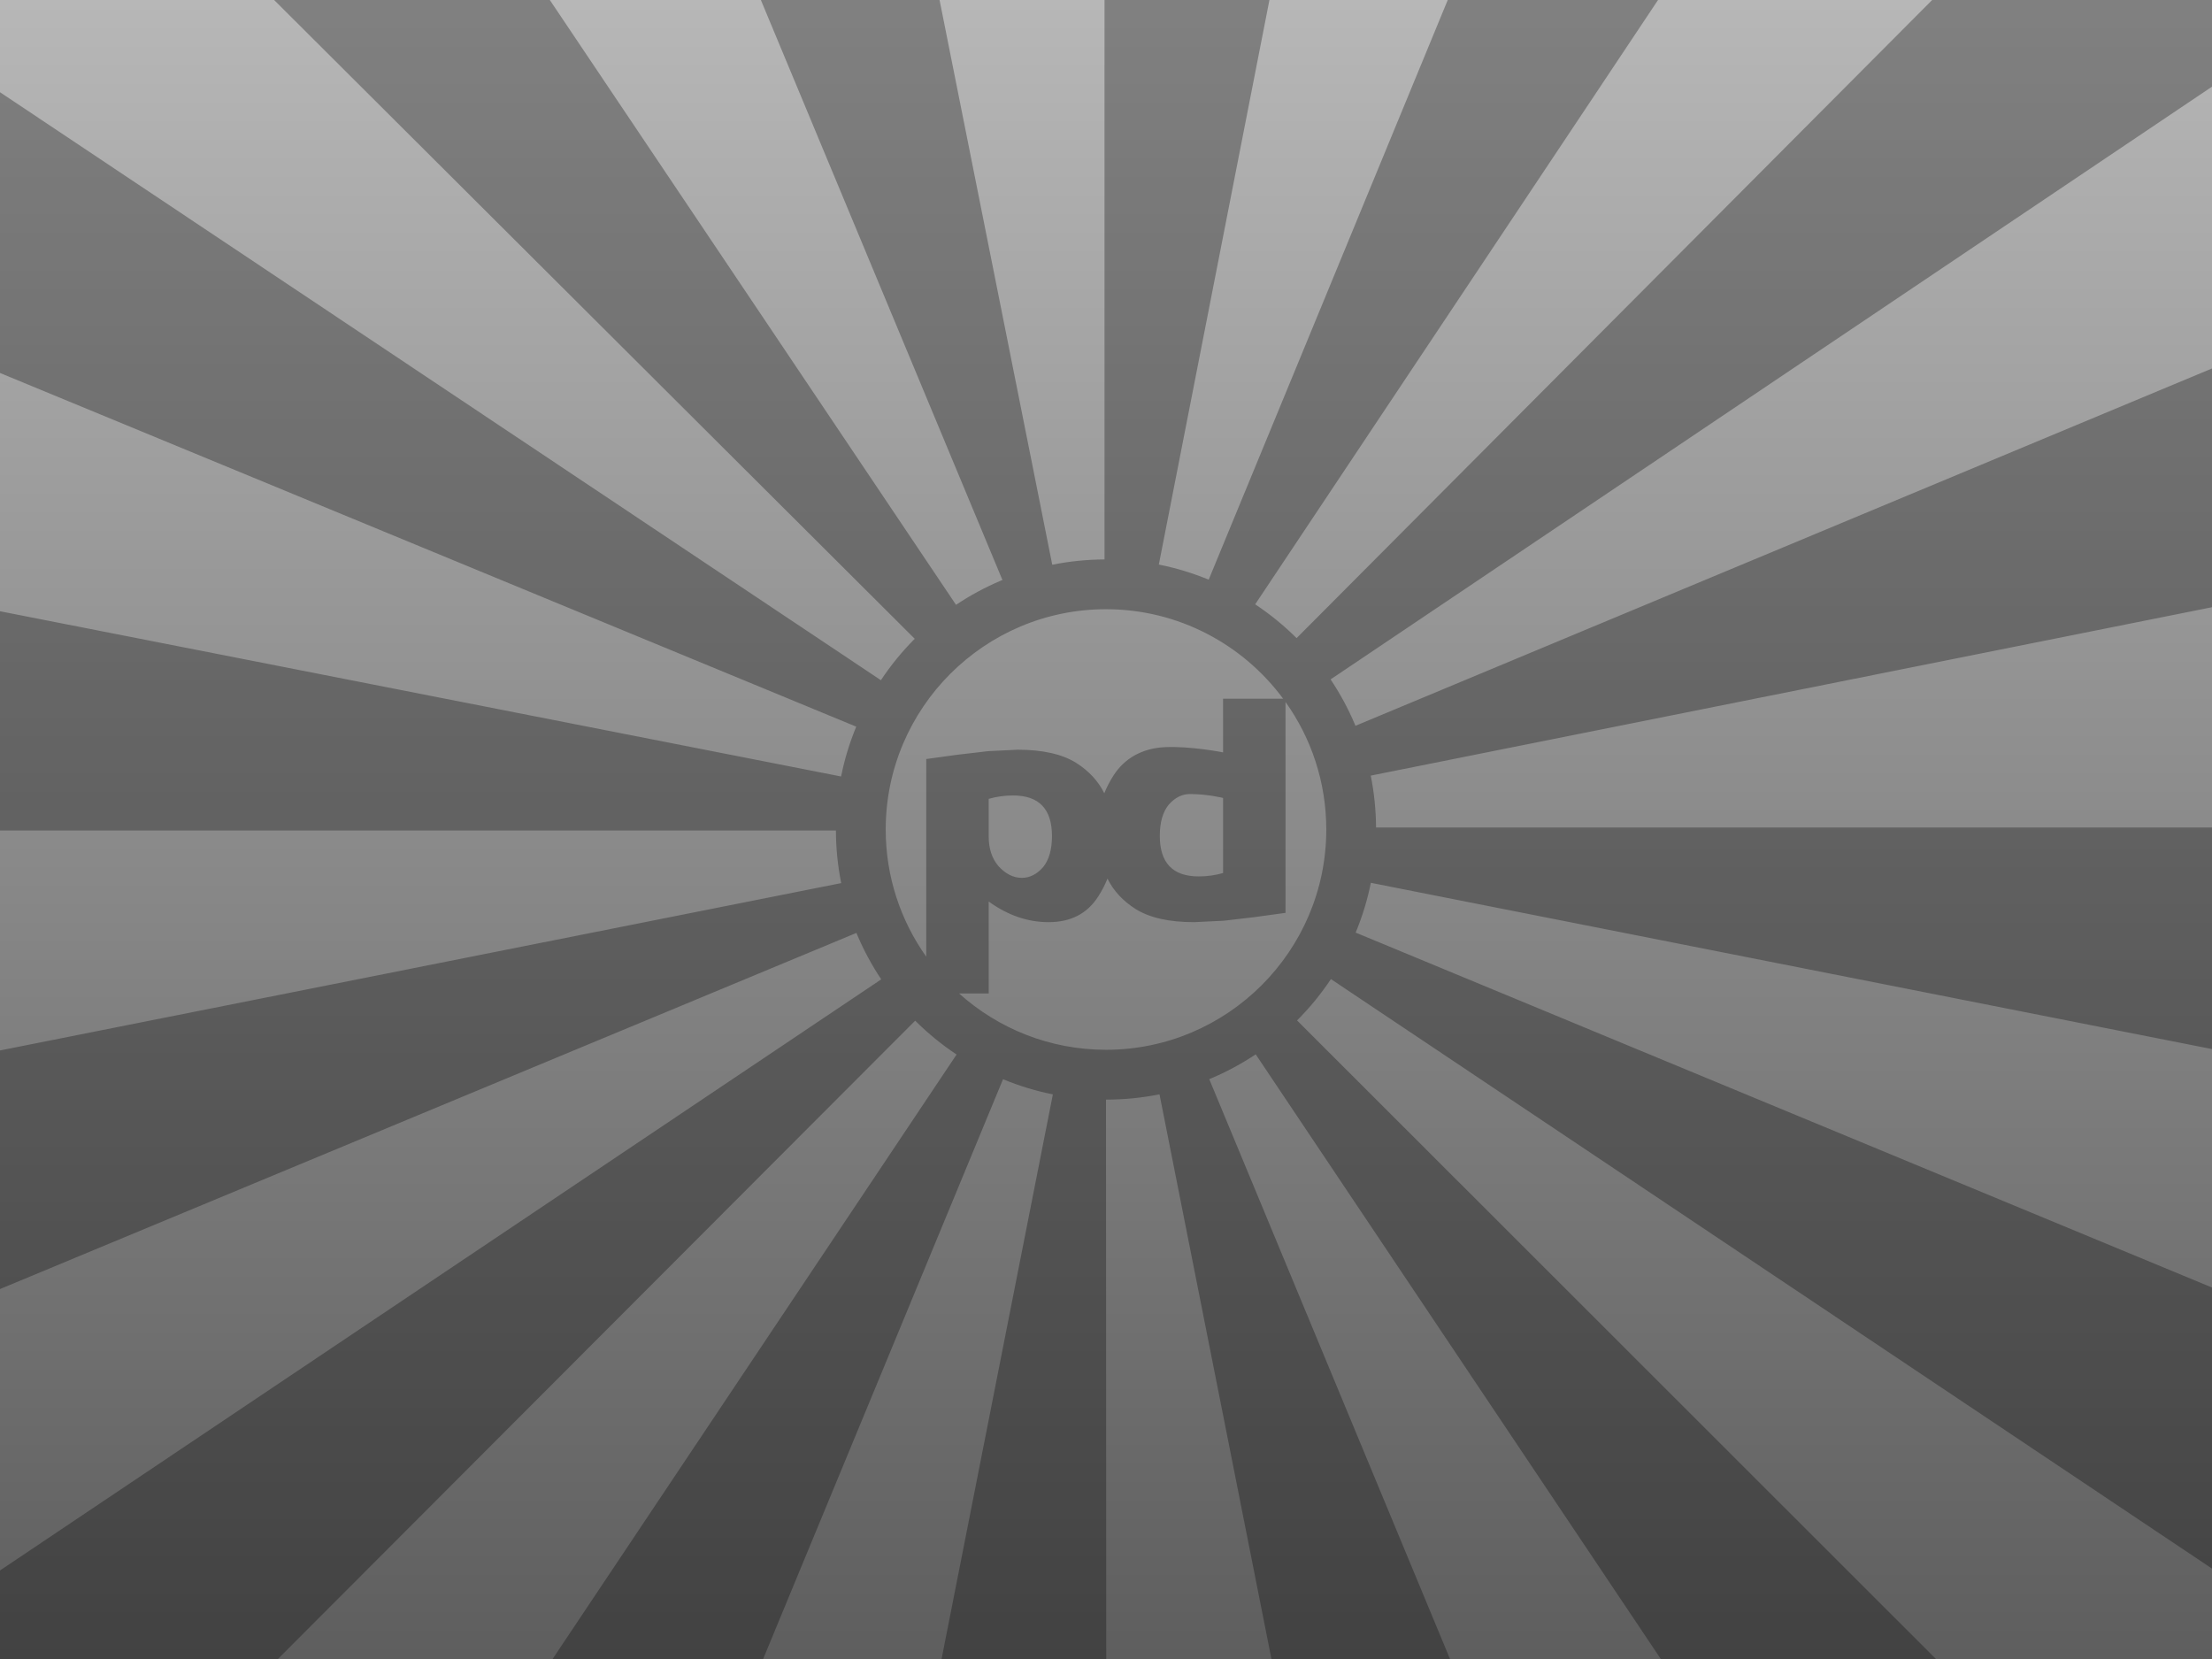
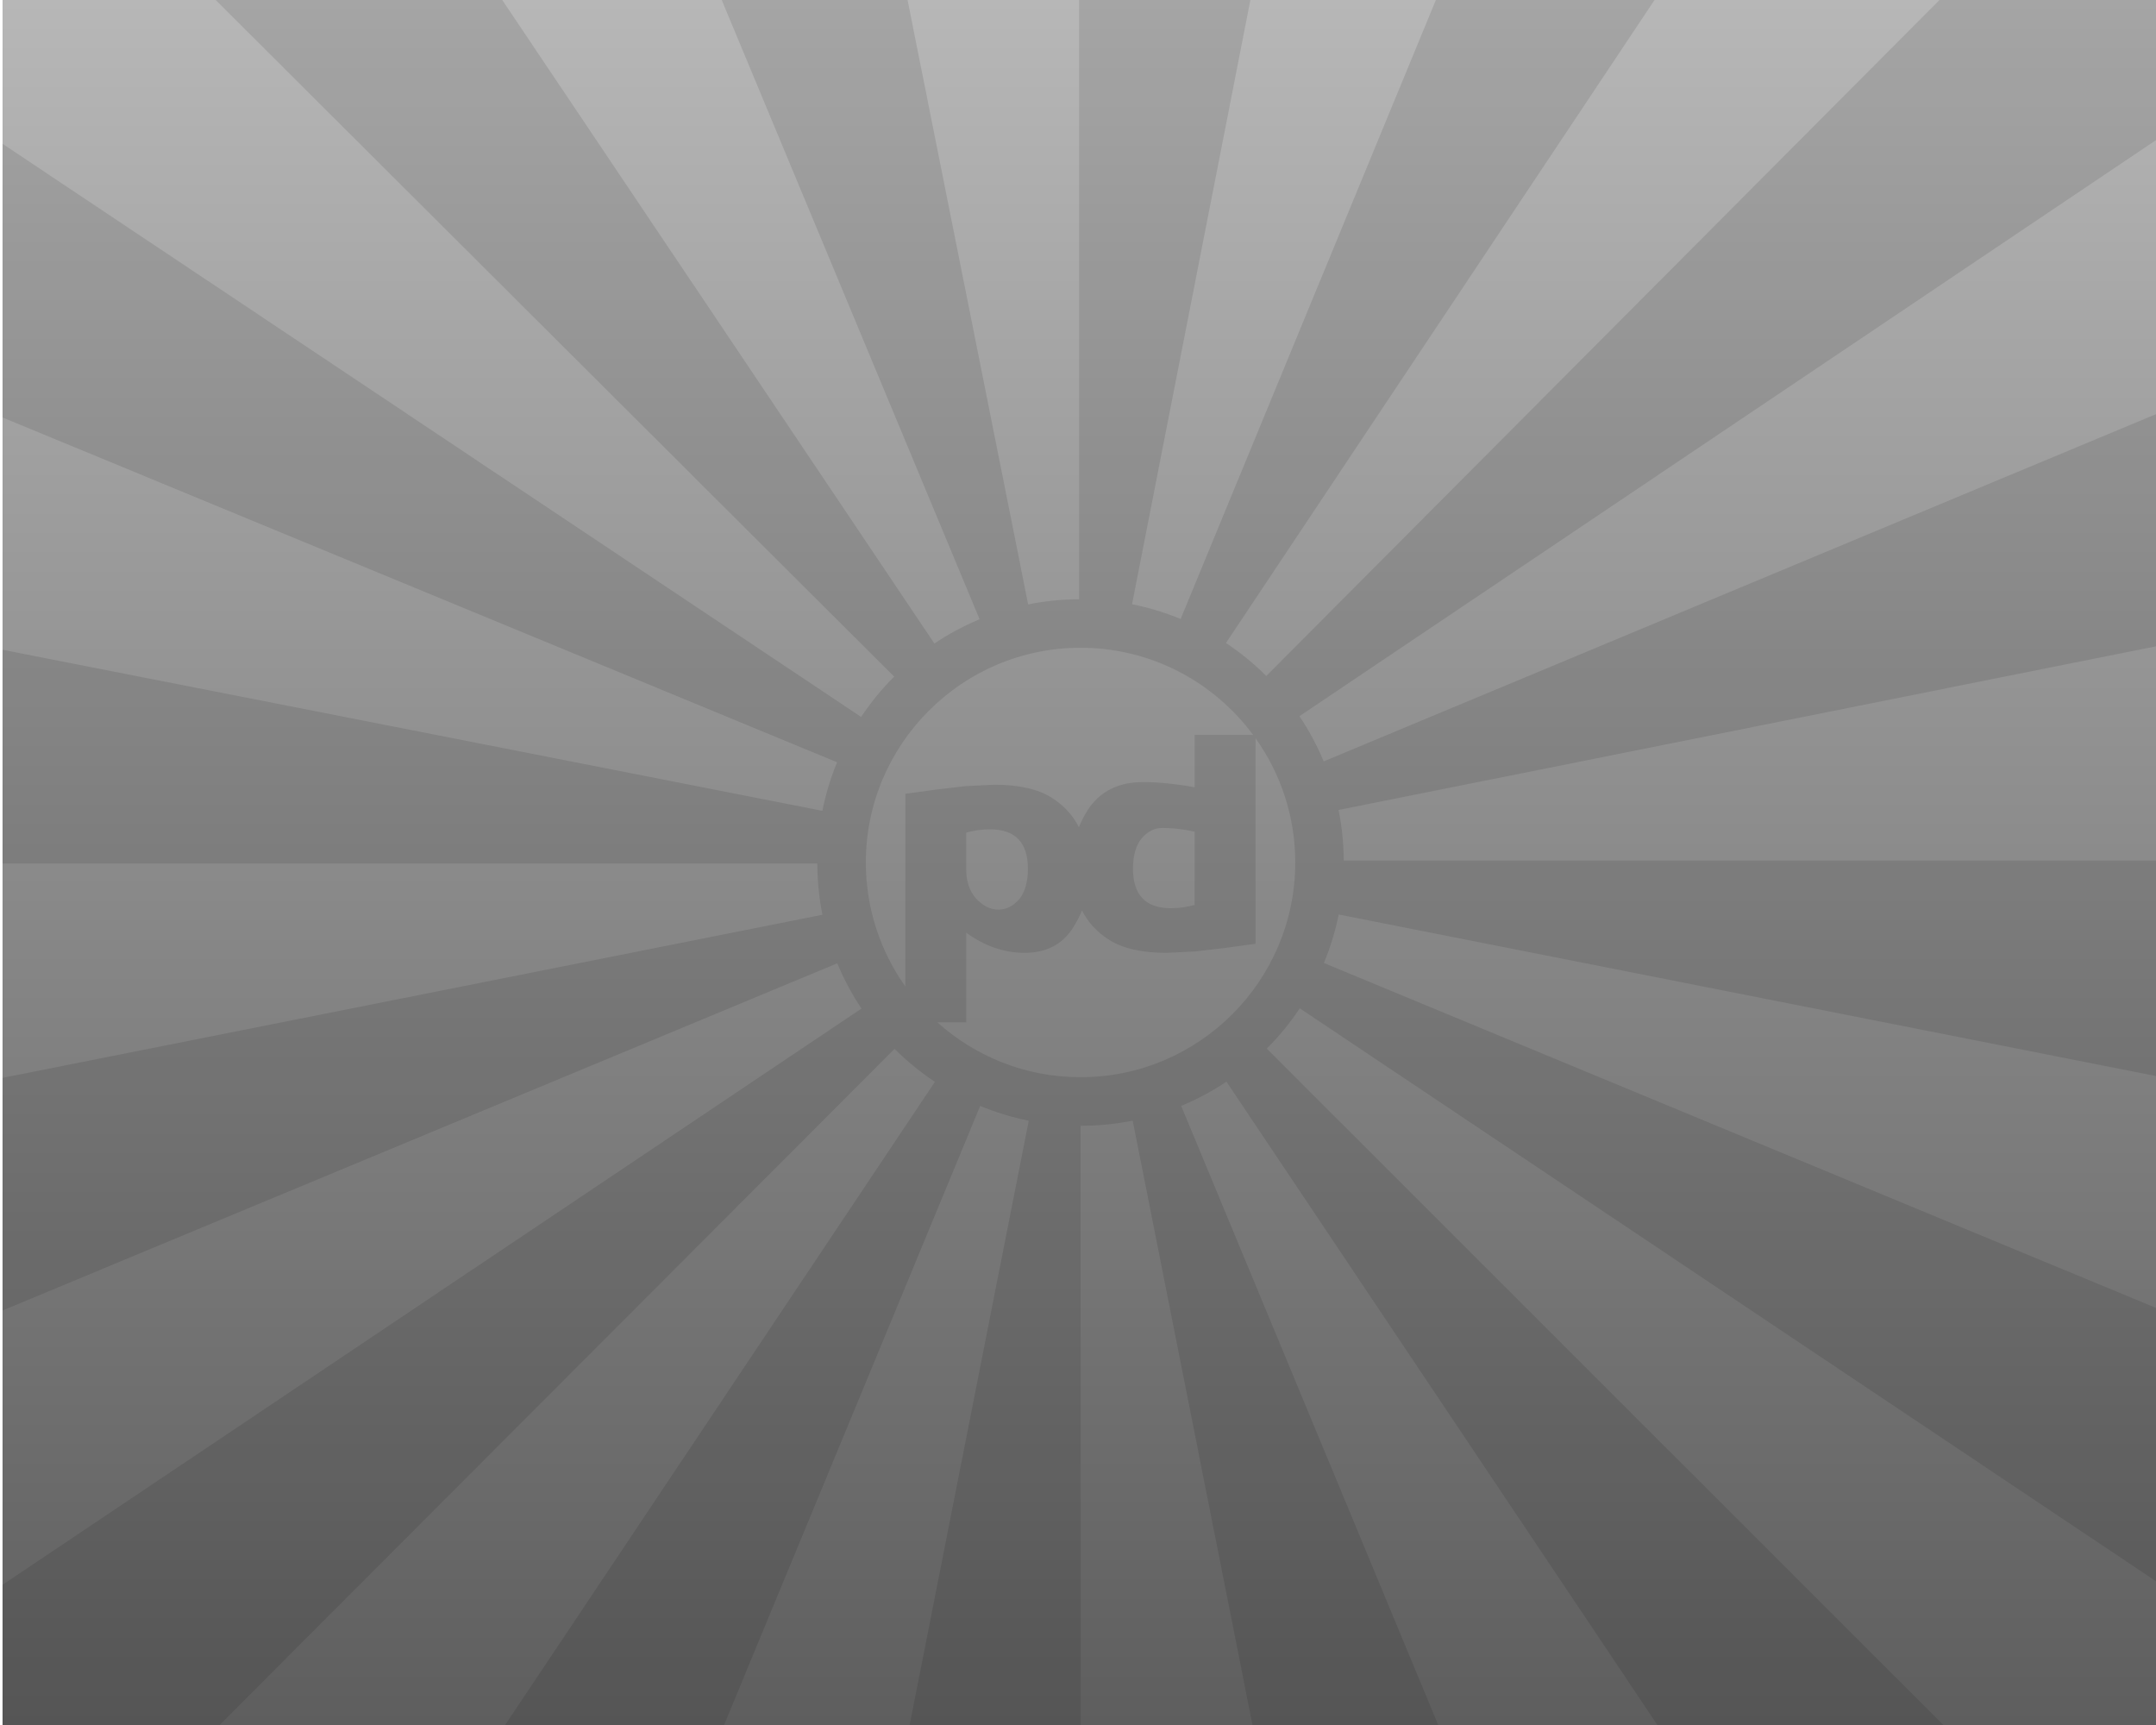
- <svg xmlns="http://www.w3.org/2000/svg" xmlns:xlink="http://www.w3.org/1999/xlink" version="1.1" id="Layer_1" x="0px" y="0px" width="400px" height="300px" viewBox="0 0 400 300" enable-background="new 0 0 400 300" xml:space="preserve">
-   <linearGradient id="SVGID_1_" gradientUnits="userSpaceOnUse" x1="200" y1="-8.979441e-009" x2="200" y2="300">
+ <svg xmlns="http://www.w3.org/2000/svg" xmlns:xlink="http://www.w3.org/1999/xlink" version="1.1" id="Layer_1" x="0px" y="0px" width="400px" height="320px" viewBox="0 0 400 320" enable-background="new 0 0 400 320" xml:space="preserve">
+   <linearGradient id="SVGID_1_" gradientUnits="userSpaceOnUse" x1="200.473" y1="1.994946e-006" x2="200.473" y2="320">
    <stop offset="0" style="stop-color:#B7B7B7" />
    <stop offset="1" style="stop-color:#5E5E5E" />
  </linearGradient>
-   <rect x="0" y="0" fill="url(#SVGID_1_)" width="400" height="300" />
-   <g opacity="0.3">
+   <rect x="0.473" y="0" fill="url(#SVGID_1_)" width="400" height="320" />
+   <g opacity="0.1">
    <defs>
-       <rect id="SVGID_2_" x="0" y="0" opacity="0.3" width="400" height="300" />
+       <rect id="SVGID_2_" x="0.473" y="0" opacity="0.1" width="400" height="320" />
    </defs>
    <clipPath id="SVGID_3_">
      <use xlink:href="#SVGID_2_" overflow="visible" />
    </clipPath>
-     <path clip-path="url(#SVGID_3_)" d="M248.835,149.641c-0.023-3.181-0.34-6.318-0.962-9.387l210.68-42.171   c-3.392-16.945-8.484-33.621-15.136-49.566l-198.311,82.731c-0.036-0.087-0.066-0.175-0.103-0.261   c-1.21-2.86-2.679-5.575-4.39-8.131L418.902,2.964c-9.593-14.265-20.637-27.653-32.826-39.792l-151.61,152.222   c-2.307-2.298-4.812-4.338-7.488-6.114L346.151-69.495c-14.365-9.576-29.728-17.763-45.661-24.333l-81.918,198.651   c-2.927-1.205-5.939-2.12-9.019-2.731l41.309-210.853c-16.671-3.267-33.783-4.922-50.861-4.922h-0.27v214.847   c-3.203,0.017-6.36,0.334-9.449,0.958l-42.047-210.704c-16.947,3.382-33.627,8.465-49.576,15.107l82.614,198.359   c-0.095,0.04-0.192,0.073-0.287,0.113c-2.852,1.206-5.558,2.67-8.107,4.375L53.092-68.988c-14.27,9.583-27.664,20.62-39.813,32.803   l152.134,151.698c-2.3,2.306-4.341,4.81-6.119,7.487L-19.41,3.722c-9.584,14.359-17.78,29.716-24.359,45.645l198.601,82.037   c-1.205,2.924-2.122,5.932-2.734,9.008L-58.734,98.995c-3.285,16.72-4.95,33.88-4.95,51.005v0.18h214.845   c0.011,3.225,0.329,6.403,0.955,9.513l-210.73,41.92c3.372,16.951,8.446,33.635,15.081,49.59l198.405-82.505   c0.044,0.105,0.08,0.212,0.125,0.317c1.202,2.843,2.662,5.541,4.36,8.083L-19.073,296.781   c9.573,14.272,20.602,27.673,32.778,39.829l151.791-152.04c2.305,2.301,4.808,4.343,7.483,6.122L53.594,369.323   c14.354,9.593,29.707,17.798,45.633,24.388l82.152-198.553c2.925,1.208,5.935,2.127,9.013,2.741l-41.552,210.805   c16.767,3.305,33.98,4.98,51.161,4.98h0.09l-0.089-214.84c3.28,0,6.511-0.321,9.672-0.956l41.781,210.758   c16.954-3.36,33.645-8.426,49.608-15.054L218.67,195.139c0.114-0.047,0.23-0.087,0.344-0.135c2.833-1.199,5.523-2.653,8.058-4.344   l119.584,178.497c14.278-9.565,27.686-20.587,39.849-32.756L234.548,184.527c2.302-2.303,4.345-4.803,6.125-7.476l178.569,119.476   c9.599-14.347,17.811-29.691,24.408-45.608l-198.502-82.275c1.208-2.922,2.128-5.928,2.744-9.002l210.782,41.662   c3.323-16.816,5.009-34.078,5.009-51.305v-0.359H248.835z M200,110.166c13.114,0,24.767,6.372,32.029,16.179H221.17v9.708   c0,0-5.908-1.175-10.581-0.942c-4.002,0.199-7.248,2.008-9.223,5.107c-0.673,1.046-1.23,2.123-1.676,3.231   c-1.085-2.201-2.778-4.034-5.08-5.496c-2.538-1.587-6.073-2.382-10.607-2.382l-5.33,0.262l-5.459,0.639l-5.721,0.784V173   c-4.613-6.501-7.328-14.439-7.328-23C160.166,128.036,178.035,110.166,200,110.166z M221.17,144.296v13.576   c-1.429,0.407-2.896,0.611-4.403,0.611c-4.692,0-7.038-2.444-7.038-7.331c0-2.425,0.531-4.297,1.593-5.616   c1.14-1.3,2.424-1.951,3.852-1.95C218.413,143.591,221.17,144.296,221.17,144.296z M190.231,151.179   c0,2.425-0.531,4.296-1.593,5.616c-1.14,1.3-2.424,1.949-3.853,1.949c-1.545,0-2.964-0.717-4.258-2.153   c-1.159-1.377-1.737-3.142-1.737-5.295v-6.837c1.429-0.407,2.896-0.612,4.402-0.612   C187.885,143.846,190.231,146.291,190.231,151.179z M200,189.834c-10.2,0-19.516-3.855-26.57-10.183h5.36v-16.625   c3.445,2.488,7.056,3.732,10.831,3.732c4.007,0,6.998-1.549,8.973-4.646c0.673-1.046,1.23-2.123,1.675-3.231   c1.085,2.201,2.778,4.034,5.08,5.496c2.538,1.587,6.074,2.382,10.606,2.382l5.33-0.262l5.46-0.639l5.721-0.784v-38.131   c4.638,6.511,7.368,14.471,7.368,23.057C239.834,171.965,221.965,189.834,200,189.834z" />
+     <path clip-path="url(#SVGID_3_)" d="M249.307,159.641c-0.023-3.181-0.34-6.318-0.962-9.387l210.68-42.171   c-3.392-16.945-8.484-33.621-15.136-49.566l-198.311,82.731c-0.036-0.087-0.066-0.175-0.103-0.261   c-1.21-2.86-2.679-5.575-4.39-8.131L419.374,12.964c-9.593-14.265-20.637-27.653-32.826-39.792l-151.61,152.222   c-2.307-2.298-4.812-4.338-7.488-6.114L346.623-59.495c-14.365-9.576-29.728-17.763-45.661-24.333l-81.918,198.651   c-2.927-1.205-5.939-2.12-9.019-2.731l41.309-210.853c-16.671-3.267-33.783-4.922-50.861-4.922h-0.27v214.847   c-3.203,0.017-6.36,0.334-9.449,0.958L148.708-98.583c-16.947,3.382-33.627,8.465-49.576,15.107l82.614,198.359   c-0.095,0.04-0.192,0.073-0.287,0.113c-2.852,1.206-5.558,2.67-8.107,4.375L53.565-58.988c-14.27,9.583-27.664,20.62-39.813,32.803   l152.134,151.698c-2.3,2.306-4.341,4.81-6.119,7.487L-18.937,13.722c-9.584,14.359-17.78,29.716-24.359,45.645l198.601,82.037   c-1.205,2.924-2.122,5.932-2.734,9.008l-210.831-41.417c-3.285,16.72-4.95,33.88-4.95,51.005v0.18h214.845   c0.011,3.225,0.329,6.403,0.955,9.513l-210.73,41.92c3.372,16.951,8.446,33.635,15.081,49.59l198.405-82.505   c0.044,0.105,0.08,0.212,0.125,0.317c1.202,2.843,2.662,5.541,4.36,8.083L-18.6,306.781c9.573,14.272,20.602,27.673,32.778,39.829   l151.791-152.04c2.305,2.301,4.808,4.343,7.483,6.122L54.066,379.323c14.354,9.593,29.707,17.798,45.633,24.388l82.152-198.553   c2.925,1.208,5.935,2.127,9.013,2.741l-41.552,210.805c16.767,3.305,33.98,4.98,51.161,4.98h0.09l-0.089-214.84   c3.28,0,6.511-0.321,9.672-0.956l41.781,210.758c16.954-3.36,33.645-8.426,49.608-15.054l-82.394-198.452   c0.114-0.047,0.23-0.087,0.344-0.135c2.833-1.199,5.523-2.653,8.058-4.344l119.584,178.497   c14.278-9.565,27.686-20.587,39.849-32.756L235.02,194.527c2.302-2.303,4.345-4.803,6.125-7.476l178.569,119.476   c9.599-14.347,17.811-29.691,24.408-45.608l-198.502-82.275c1.208-2.922,2.128-5.928,2.744-9.002l210.782,41.662   c3.323-16.816,5.009-34.078,5.009-51.305v-0.359H249.307z M200.473,120.166c13.114,0,24.767,6.372,32.029,16.179h-10.859v9.708   c0,0-5.908-1.175-10.581-0.942c-4.002,0.199-7.248,2.008-9.223,5.107c-0.673,1.046-1.23,2.123-1.676,3.231   c-1.085-2.201-2.778-4.034-5.08-5.496c-2.538-1.587-6.073-2.382-10.607-2.382l-5.33,0.262l-5.459,0.639l-5.721,0.784V183   c-4.613-6.501-7.328-14.439-7.328-23C160.638,138.036,178.508,120.166,200.473,120.166z M221.643,154.296v13.576   c-1.429,0.407-2.896,0.611-4.403,0.611c-4.692,0-7.038-2.444-7.038-7.331c0-2.425,0.531-4.297,1.593-5.616   c1.14-1.3,2.424-1.951,3.852-1.95C218.886,153.591,221.643,154.296,221.643,154.296z M190.704,161.179   c0,2.425-0.531,4.296-1.593,5.616c-1.14,1.3-2.424,1.949-3.853,1.949c-1.545,0-2.964-0.717-4.258-2.153   c-1.159-1.377-1.737-3.142-1.737-5.295v-6.837c1.429-0.407,2.896-0.612,4.402-0.612   C188.358,153.846,190.704,156.291,190.704,161.179z M200.473,199.834c-10.2,0-19.516-3.855-26.57-10.183h5.36v-16.625   c3.445,2.488,7.056,3.732,10.831,3.732c4.007,0,6.998-1.549,8.973-4.646c0.673-1.046,1.23-2.123,1.675-3.231   c1.085,2.201,2.778,4.034,5.08,5.496c2.538,1.587,6.074,2.382,10.606,2.382l5.33-0.262l5.46-0.639l5.721-0.784v-38.131   c4.638,6.511,7.368,14.471,7.368,23.057C240.307,181.965,222.437,199.834,200.473,199.834z" />
  </g>
</svg>
